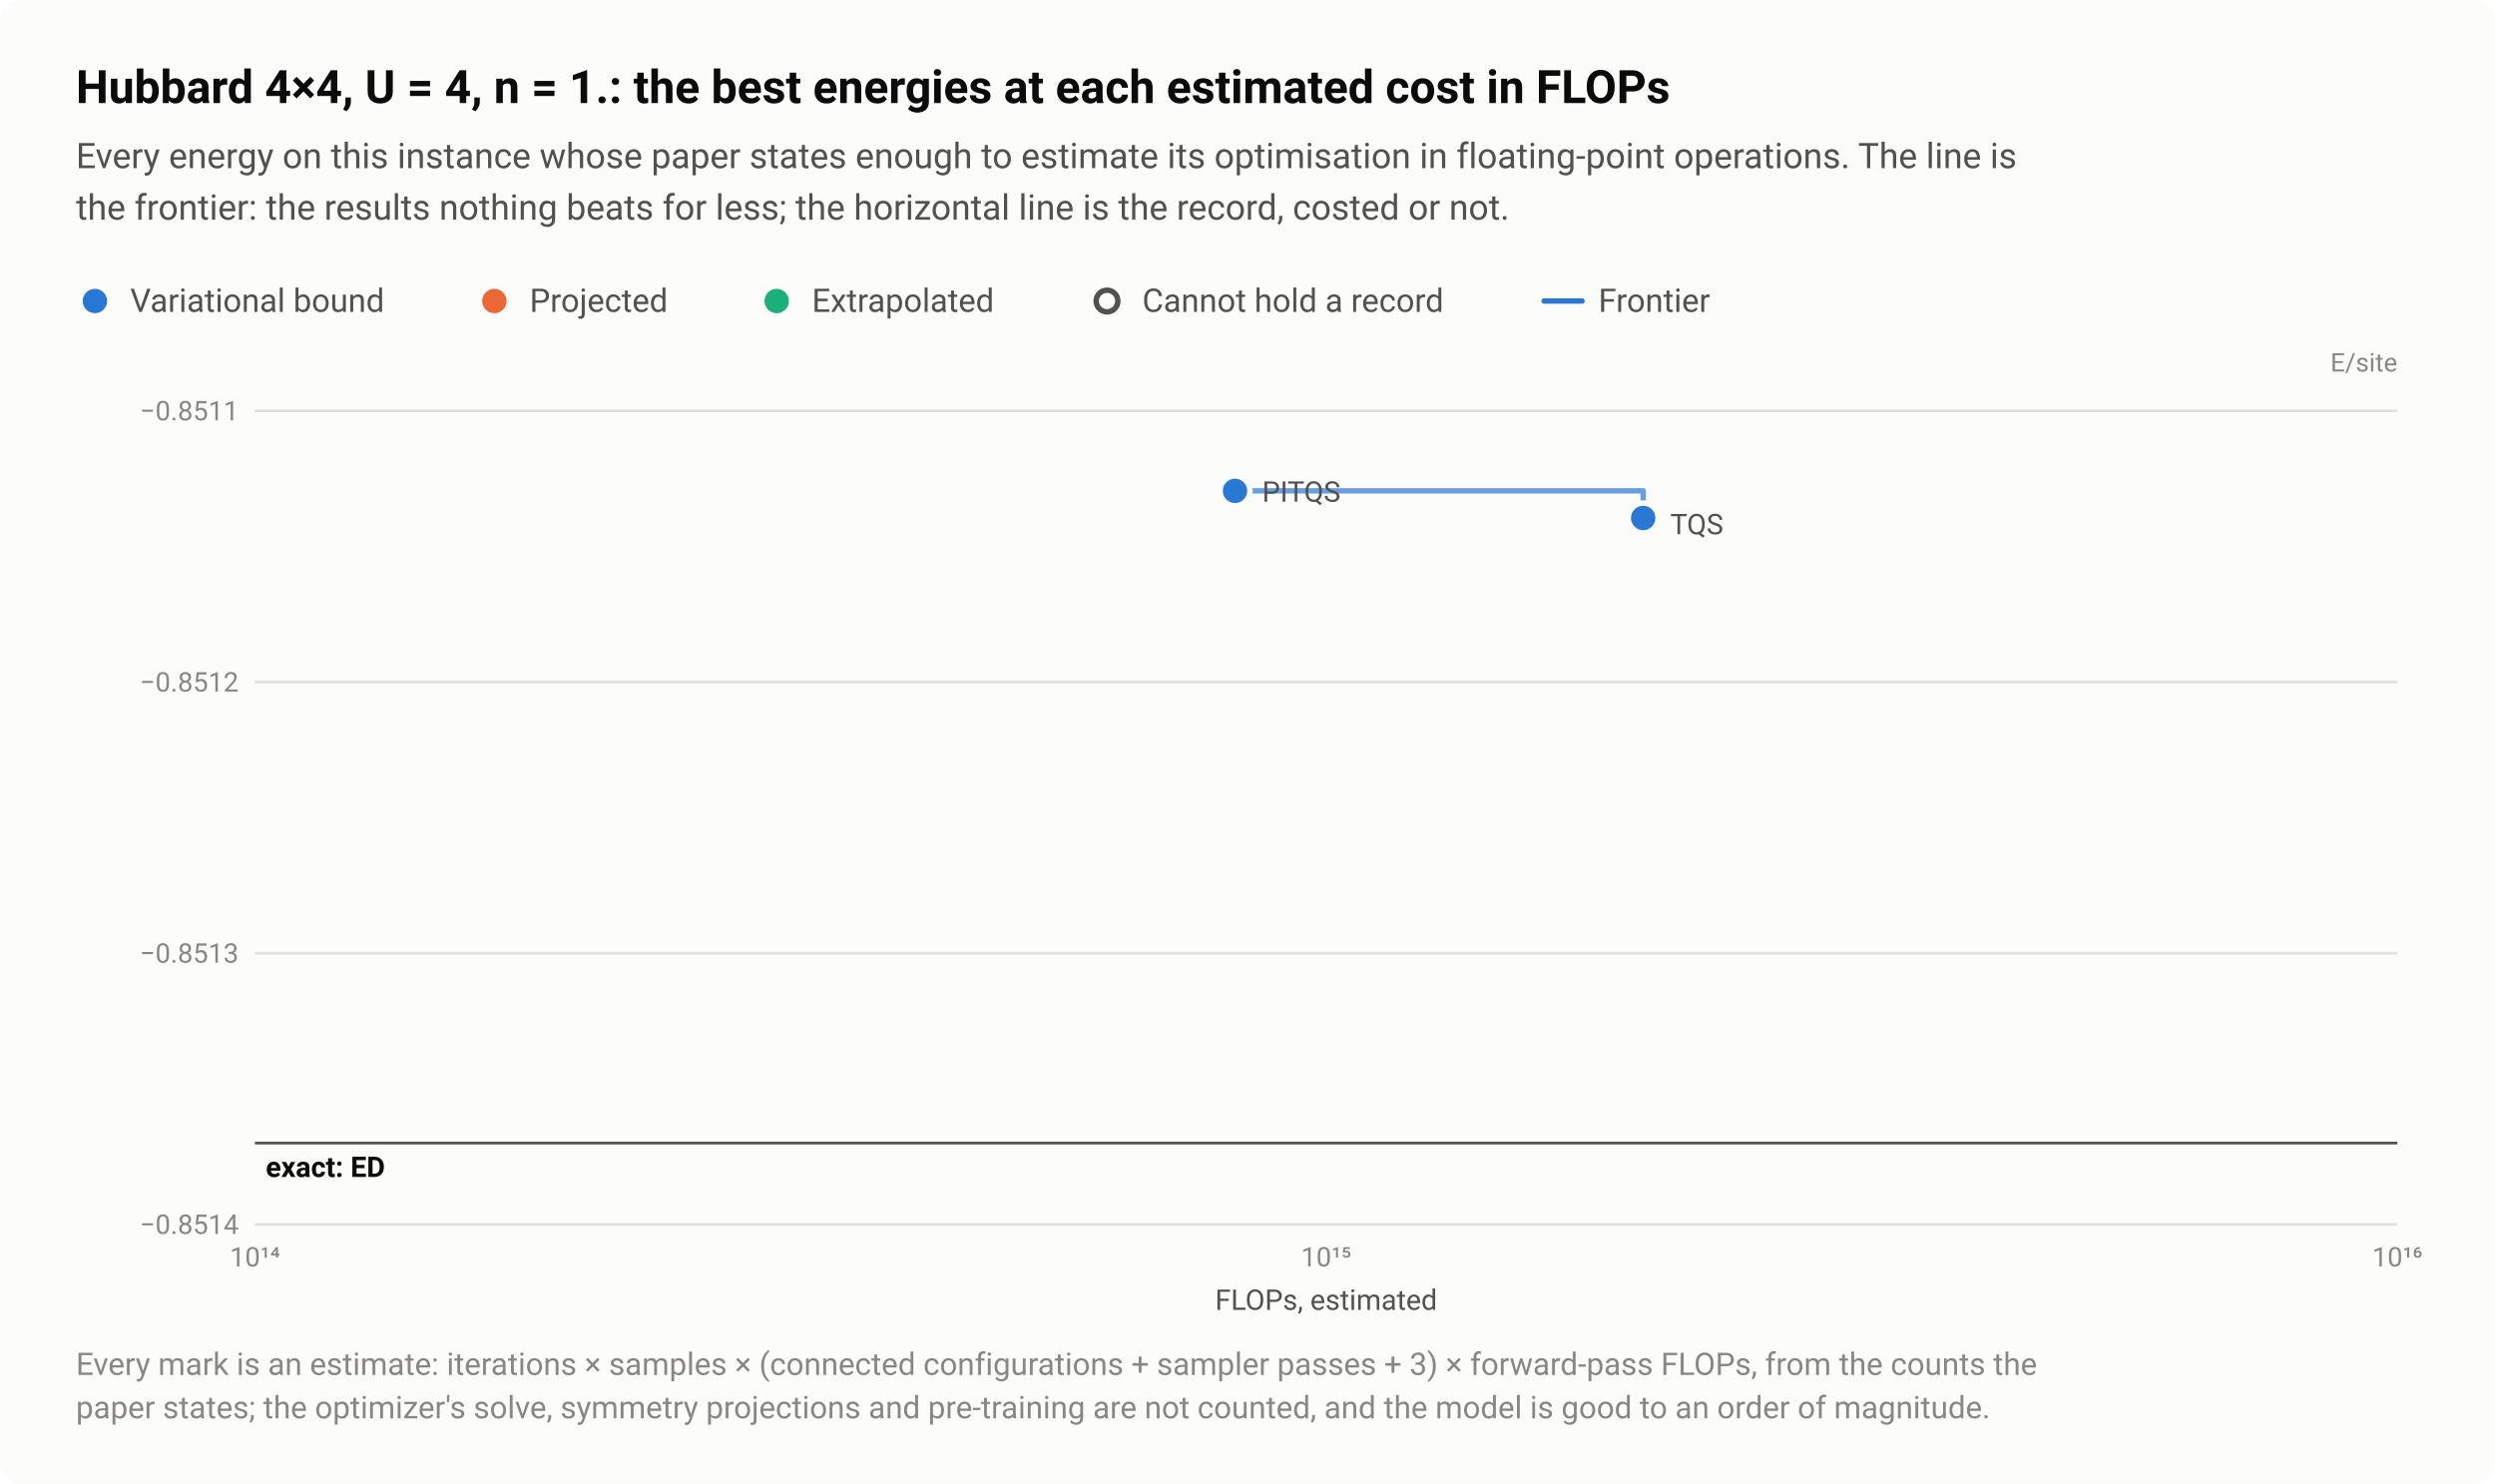
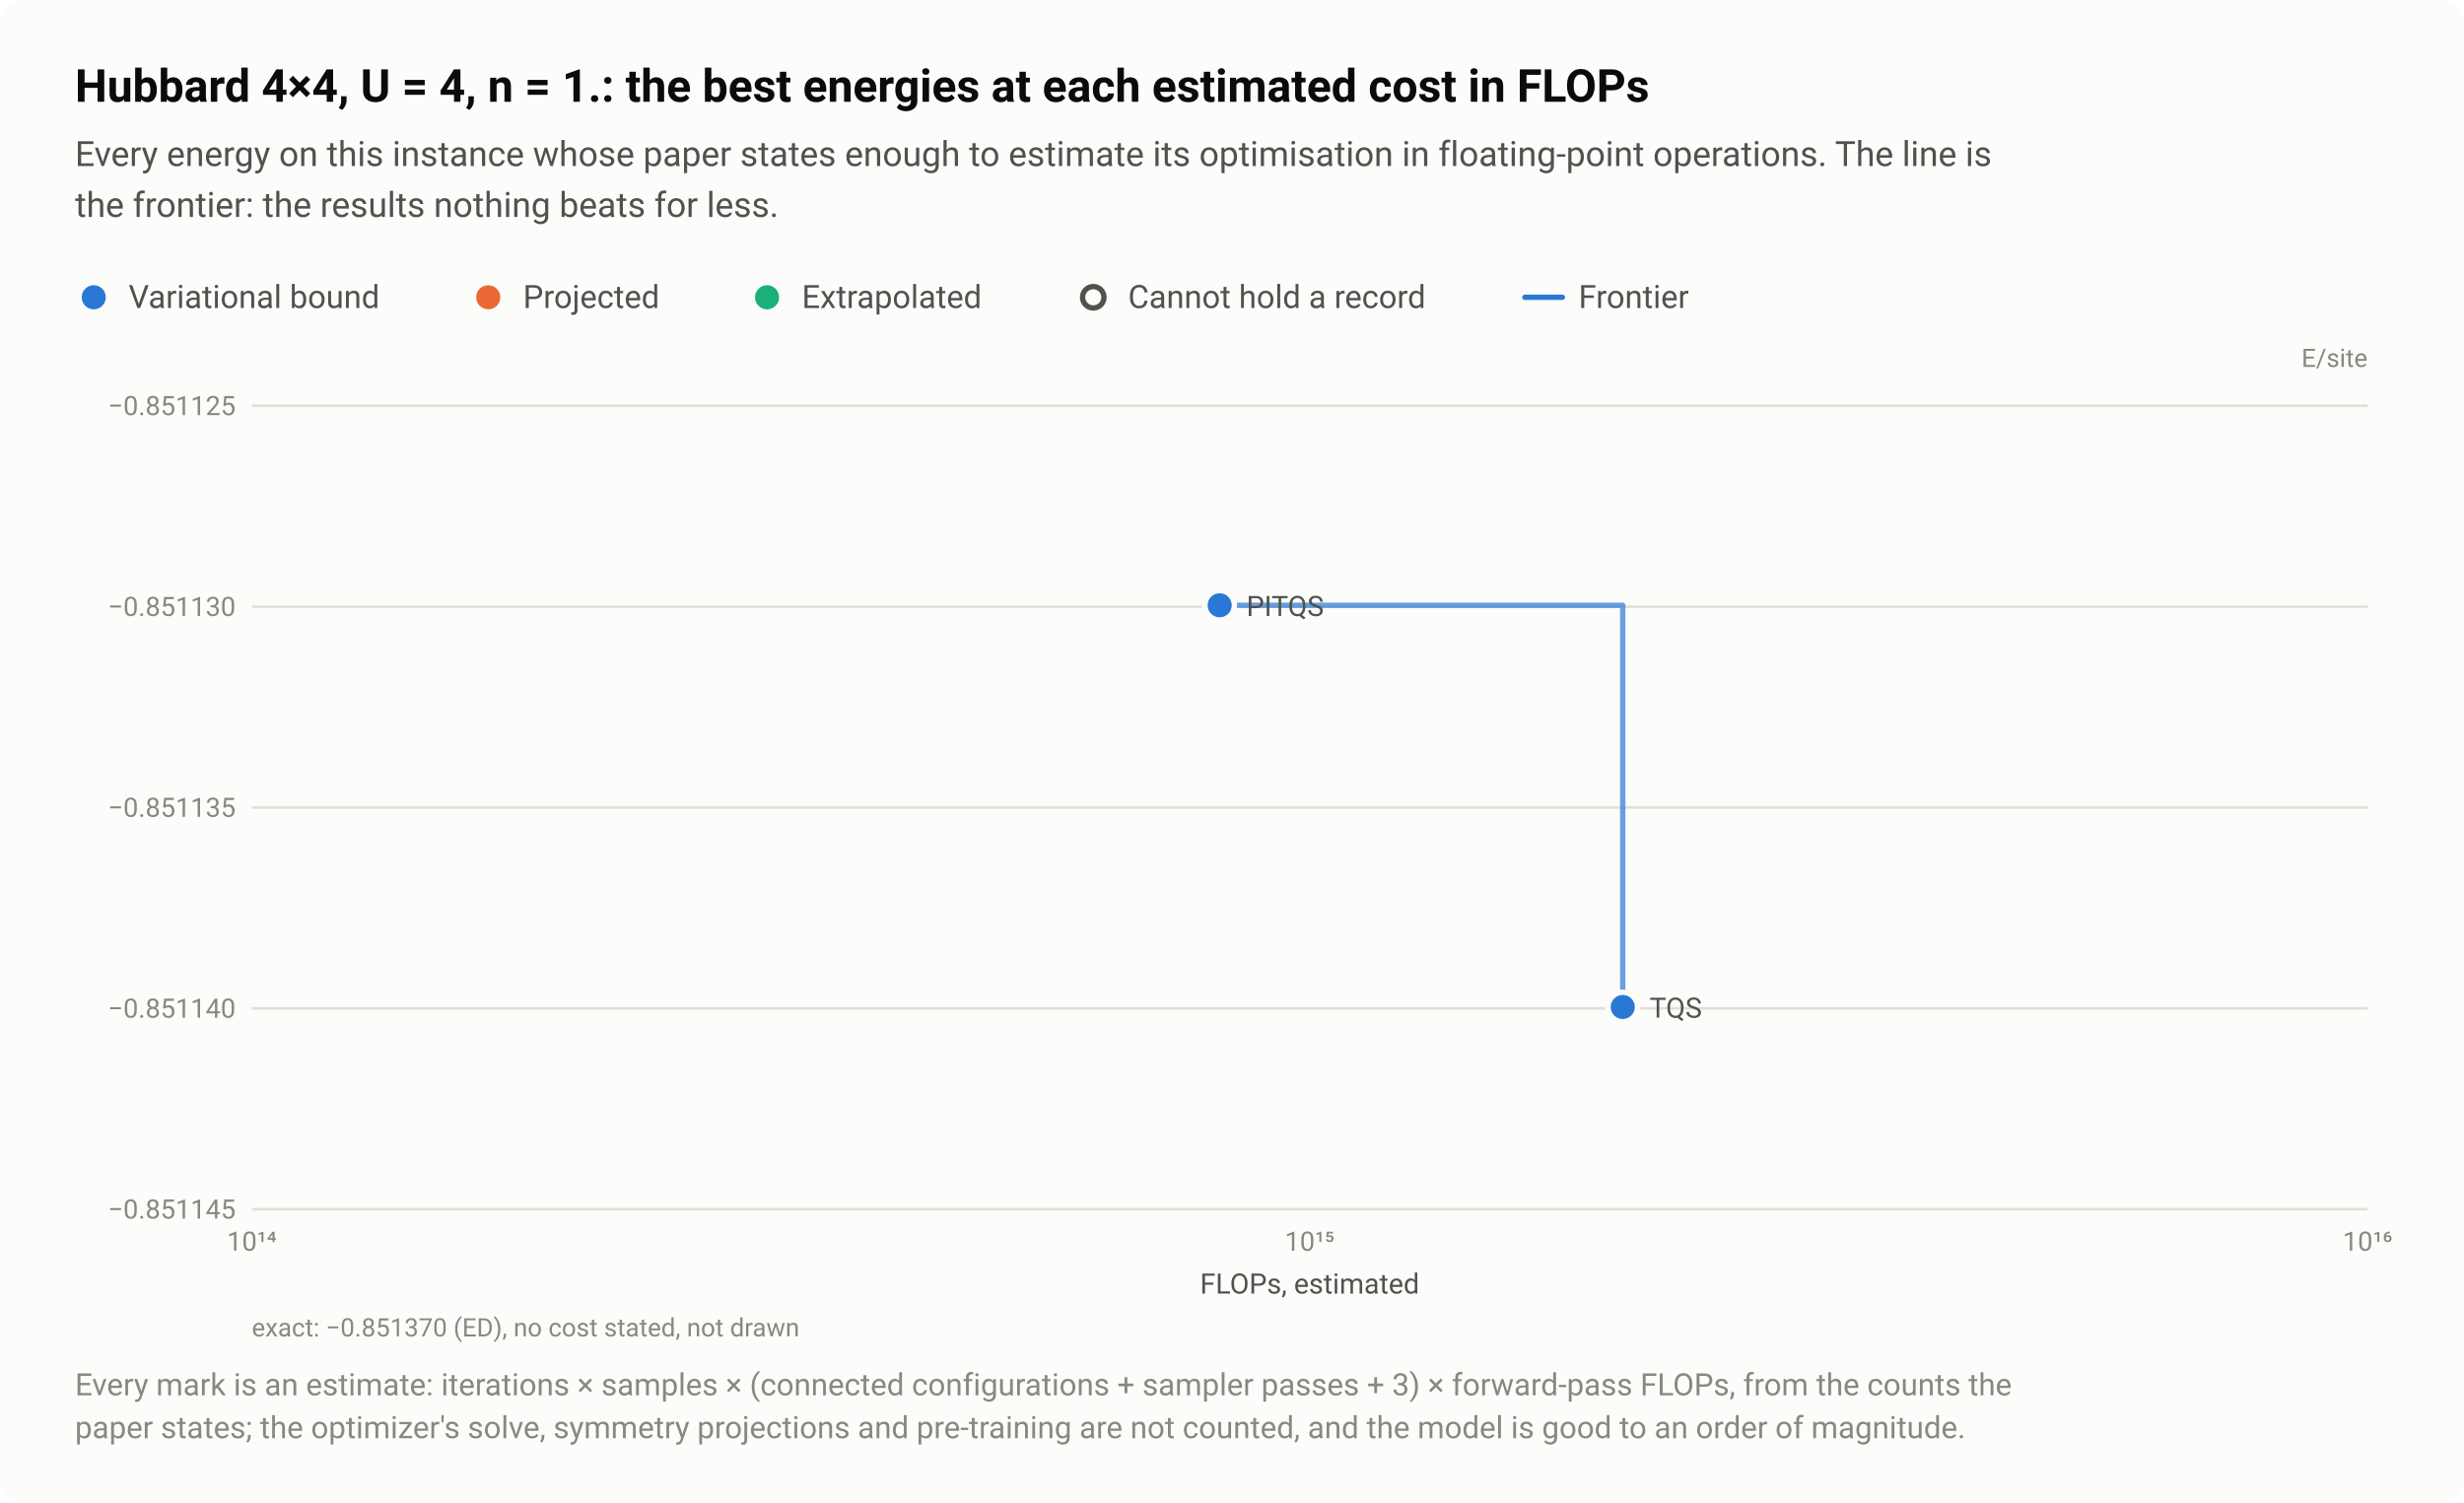
- <svg xmlns="http://www.w3.org/2000/svg" width="920" height="547" viewBox="0 0 920 547" role="img" aria-labelledby="title desc">
+ <svg xmlns="http://www.w3.org/2000/svg" width="920" height="561" viewBox="0 0 920 561" role="img" aria-labelledby="title desc">
  <style>text{font-family:system-ui,-apple-system,"Segoe UI",Roboto,"Helvetica Neue",Arial,sans-serif}</style>
-   <rect width="920" height="547" rx="8" fill="#fcfcfb" />
+   <rect width="920" height="561" rx="8" fill="#fcfcfb" />
  <text x="28" y="38" font-size="17" fill="#0b0b0b" font-weight="600">Hubbard 4×4, U = 4, n = 1.: the best energies at each estimated cost in FLOPs</text>
  <text x="28" y="62" font-size="13" fill="#52514e">Every energy on this instance whose paper states enough to estimate its optimisation in floating-point operations. The line is</text>
-   <text x="28" y="81" font-size="13" fill="#52514e">the frontier: the results nothing beats for less; the horizontal line is the record, costed or not.</text>
+   <text x="28" y="81" font-size="13" fill="#52514e">the frontier: the results nothing beats for less.</text>
  <circle cx="35" cy="111" r="6.5" fill="#fcfcfb" />
  <circle cx="35" cy="111" r="4.5" fill="#2a78d6" />
  <text x="48" y="115" font-size="12" fill="#52514e">Variational bound</text>
  <circle cx="182.3" cy="111" r="6.5" fill="#fcfcfb" />
  <circle cx="182.3" cy="111" r="4.5" fill="#eb6834" />
  <text x="195.3" y="115" font-size="12" fill="#52514e">Projected</text>
  <circle cx="286.4" cy="111" r="6.5" fill="#fcfcfb" />
  <circle cx="286.4" cy="111" r="4.5" fill="#1baf7a" />
  <text x="299.4" y="115" font-size="12" fill="#52514e">Extrapolated</text>
  <circle cx="408.2" cy="111" r="6.5" fill="#fcfcfb" />
  <circle cx="408.2" cy="111" r="4" fill="#fcfcfb" stroke="#52514e" stroke-width="2" />
  <text x="421.2" y="115" font-size="12" fill="#52514e">Cannot hold a record</text>
  <path d="M569.36 111H583.36" stroke="#2a78d6" stroke-width="2" stroke-linecap="round" />
  <text x="589.4" y="115" font-size="12" fill="#52514e">Frontier</text>
  <text x="884" y="137" font-size="9.5" fill="#898781" text-anchor="end">E/site</text>
  <path d="M94 451.5H884" stroke="#e1e0d9" stroke-width="1" />
-   <text x="88" y="455" font-size="10" fill="#898781" text-anchor="end" style="font-variant-numeric:tabular-nums">−0.8514</text>
-   <path d="M94 351.5H884" stroke="#e1e0d9" stroke-width="1" />
-   <text x="88" y="355" font-size="10" fill="#898781" text-anchor="end" style="font-variant-numeric:tabular-nums">−0.8513</text>
-   <path d="M94 251.5H884" stroke="#e1e0d9" stroke-width="1" />
-   <text x="88" y="255" font-size="10" fill="#898781" text-anchor="end" style="font-variant-numeric:tabular-nums">−0.8512</text>
+   <text x="88" y="455" font-size="10" fill="#898781" text-anchor="end" style="font-variant-numeric:tabular-nums">−0.851145</text>
+   <path d="M94 376.5H884" stroke="#e1e0d9" stroke-width="1" />
+   <text x="88" y="380" font-size="10" fill="#898781" text-anchor="end" style="font-variant-numeric:tabular-nums">−0.851140</text>
+   <path d="M94 301.5H884" stroke="#e1e0d9" stroke-width="1" />
+   <text x="88" y="305" font-size="10" fill="#898781" text-anchor="end" style="font-variant-numeric:tabular-nums">−0.851135</text>
+   <path d="M94 226.5H884" stroke="#e1e0d9" stroke-width="1" />
+   <text x="88" y="230" font-size="10" fill="#898781" text-anchor="end" style="font-variant-numeric:tabular-nums">−0.851130</text>
  <path d="M94 151.5H884" stroke="#e1e0d9" stroke-width="1" />
-   <text x="88" y="155" font-size="10" fill="#898781" text-anchor="end" style="font-variant-numeric:tabular-nums">−0.8511</text>
+   <text x="88" y="155" font-size="10" fill="#898781" text-anchor="end" style="font-variant-numeric:tabular-nums">−0.851125</text>
  <text x="94" y="467" font-size="10" fill="#898781" text-anchor="middle" style="font-variant-numeric:tabular-nums">10¹⁴</text>
  <text x="489" y="467" font-size="10" fill="#898781" text-anchor="middle" style="font-variant-numeric:tabular-nums">10¹⁵</text>
  <text x="884" y="467" font-size="10" fill="#898781" text-anchor="middle" style="font-variant-numeric:tabular-nums">10¹⁶</text>
-   <path d="M94 421.5H884" stroke="#52514e" stroke-width="1" />
-   <text x="98" y="434" font-size="10.5" fill="#0b0b0b" font-weight="600">exact: ED</text>
-   <path d="M455.4 181H605.9V191" fill="none" stroke="#2a78d6" stroke-width="2" stroke-linejoin="round" stroke-linecap="round" opacity="0.7" />
+   <path d="M455.4 226H605.9V376" fill="none" stroke="#2a78d6" stroke-width="2" stroke-linejoin="round" stroke-linecap="round" opacity="0.7" />
  <a class="pt" href="/instances/#r-Hubbard_square_16_P_8_4-ffbee6a9">
-     <circle cx="605.9" cy="191" r="6.5" fill="#fcfcfb" />
-     <circle cx="605.9" cy="191" r="4.5" fill="#2a78d6" />
+     <circle cx="605.9" cy="376" r="6.5" fill="#fcfcfb" />
+     <circle cx="605.9" cy="376" r="4.5" fill="#2a78d6" />
  </a>
  <a class="pt" href="/instances/#r-Hubbard_square_16_P_8_4-53e6ddd2">
-     <circle cx="455.4" cy="181" r="6.5" fill="#fcfcfb" />
-     <circle cx="455.4" cy="181" r="4.5" fill="#2a78d6" />
+     <circle cx="455.4" cy="226" r="6.5" fill="#fcfcfb" />
+     <circle cx="455.4" cy="226" r="4.5" fill="#2a78d6" />
  </a>
-   <text x="465.4" y="185" font-size="10.5" fill="#52514e" text-anchor="start">PITQS</text>
-   <text x="615.9" y="197" font-size="10.5" fill="#52514e" text-anchor="start">TQS</text>
+   <text x="465.4" y="230" font-size="10.5" fill="#52514e" text-anchor="start">PITQS</text>
+   <text x="615.9" y="380" font-size="10.5" fill="#52514e" text-anchor="start">TQS</text>
  <text x="489" y="483" font-size="10.5" fill="#52514e" text-anchor="middle">FLOPs, estimated</text>
-   <text x="28" y="507" font-size="11.5" fill="#898781">Every mark is an estimate: iterations × samples × (connected configurations + sampler passes + 3) × forward-pass FLOPs, from the counts the</text>
-   <text x="28" y="523" font-size="11.5" fill="#898781">paper states; the optimizer's solve, symmetry projections and pre-training are not counted, and the model is good to an order of magnitude.</text>
+   <text x="94" y="499" font-size="9.5" fill="#898781">exact: −0.851370 (ED), no cost stated, not drawn</text>
+   <text x="28" y="521" font-size="11.5" fill="#898781">Every mark is an estimate: iterations × samples × (connected configurations + sampler passes + 3) × forward-pass FLOPs, from the counts the</text>
+   <text x="28" y="537" font-size="11.5" fill="#898781">paper states; the optimizer's solve, symmetry projections and pre-training are not counted, and the model is good to an order of magnitude.</text>
</svg>
